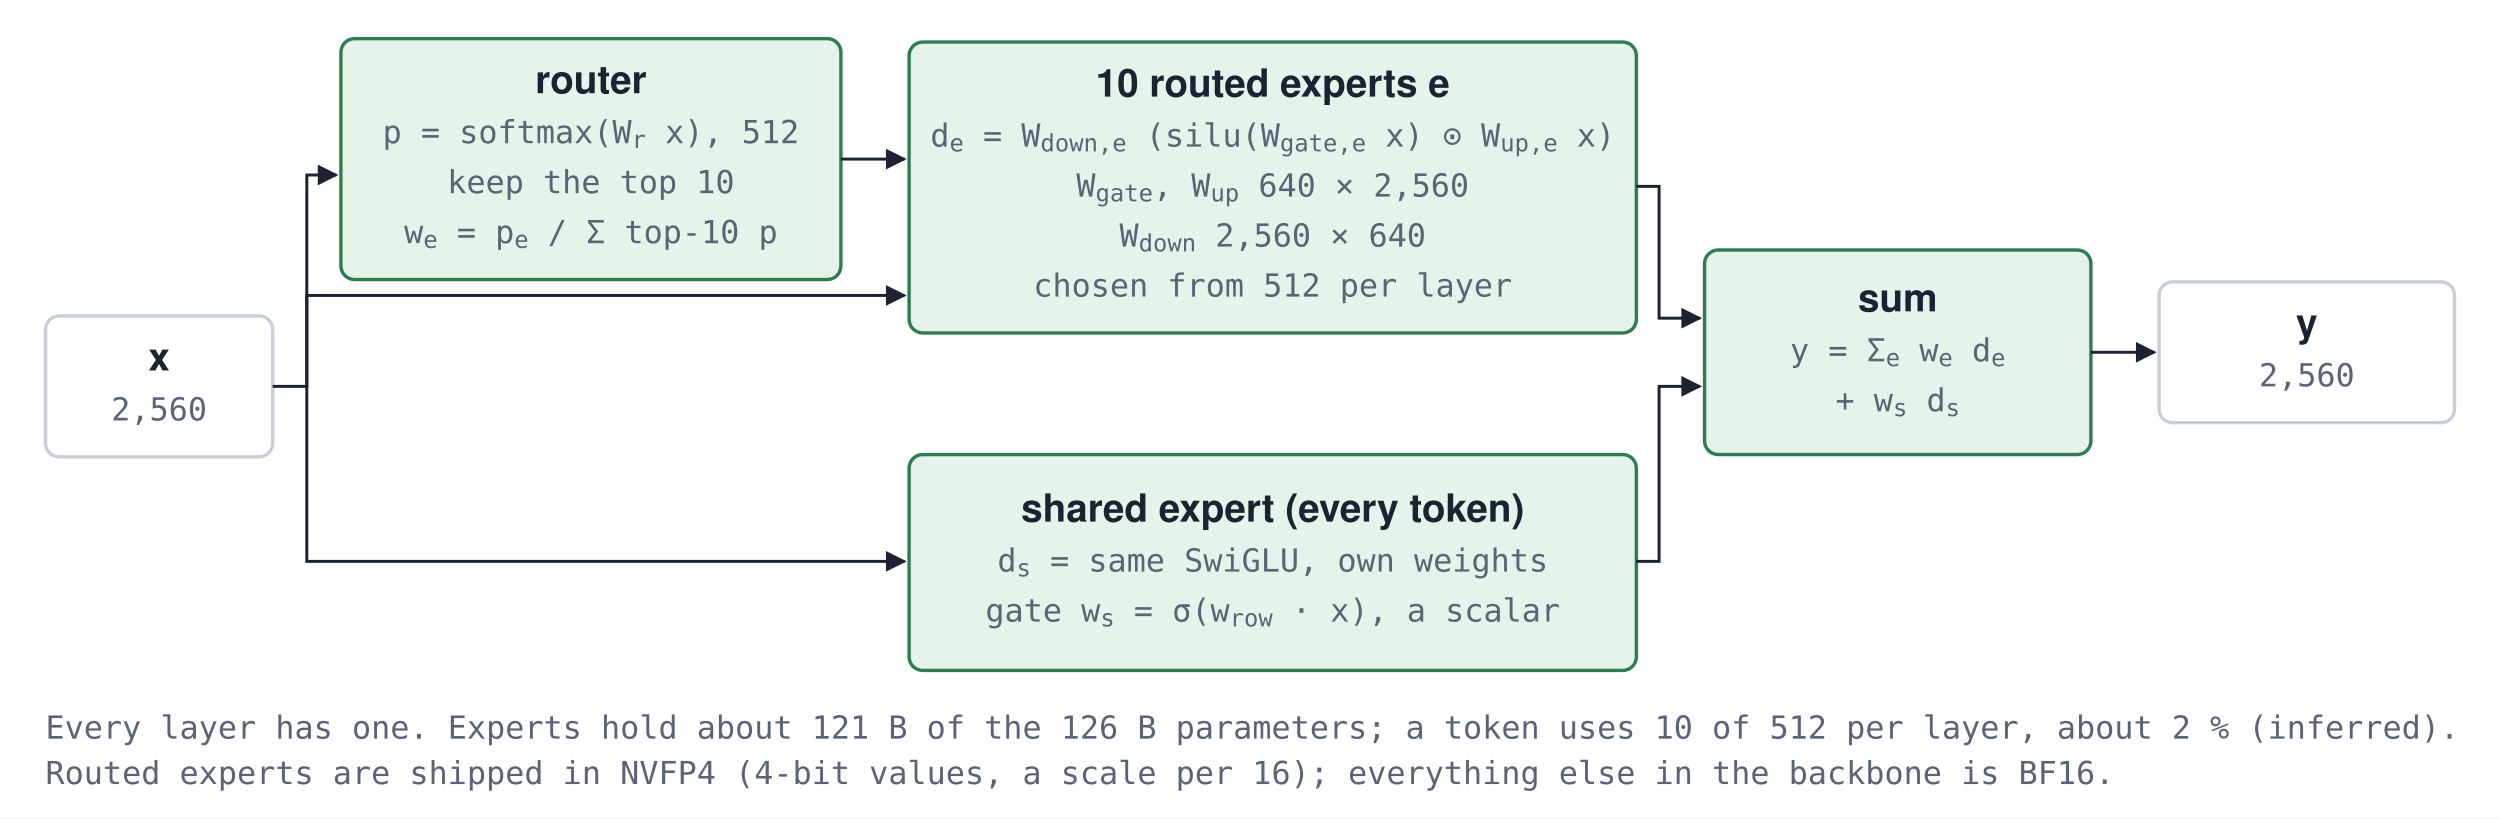
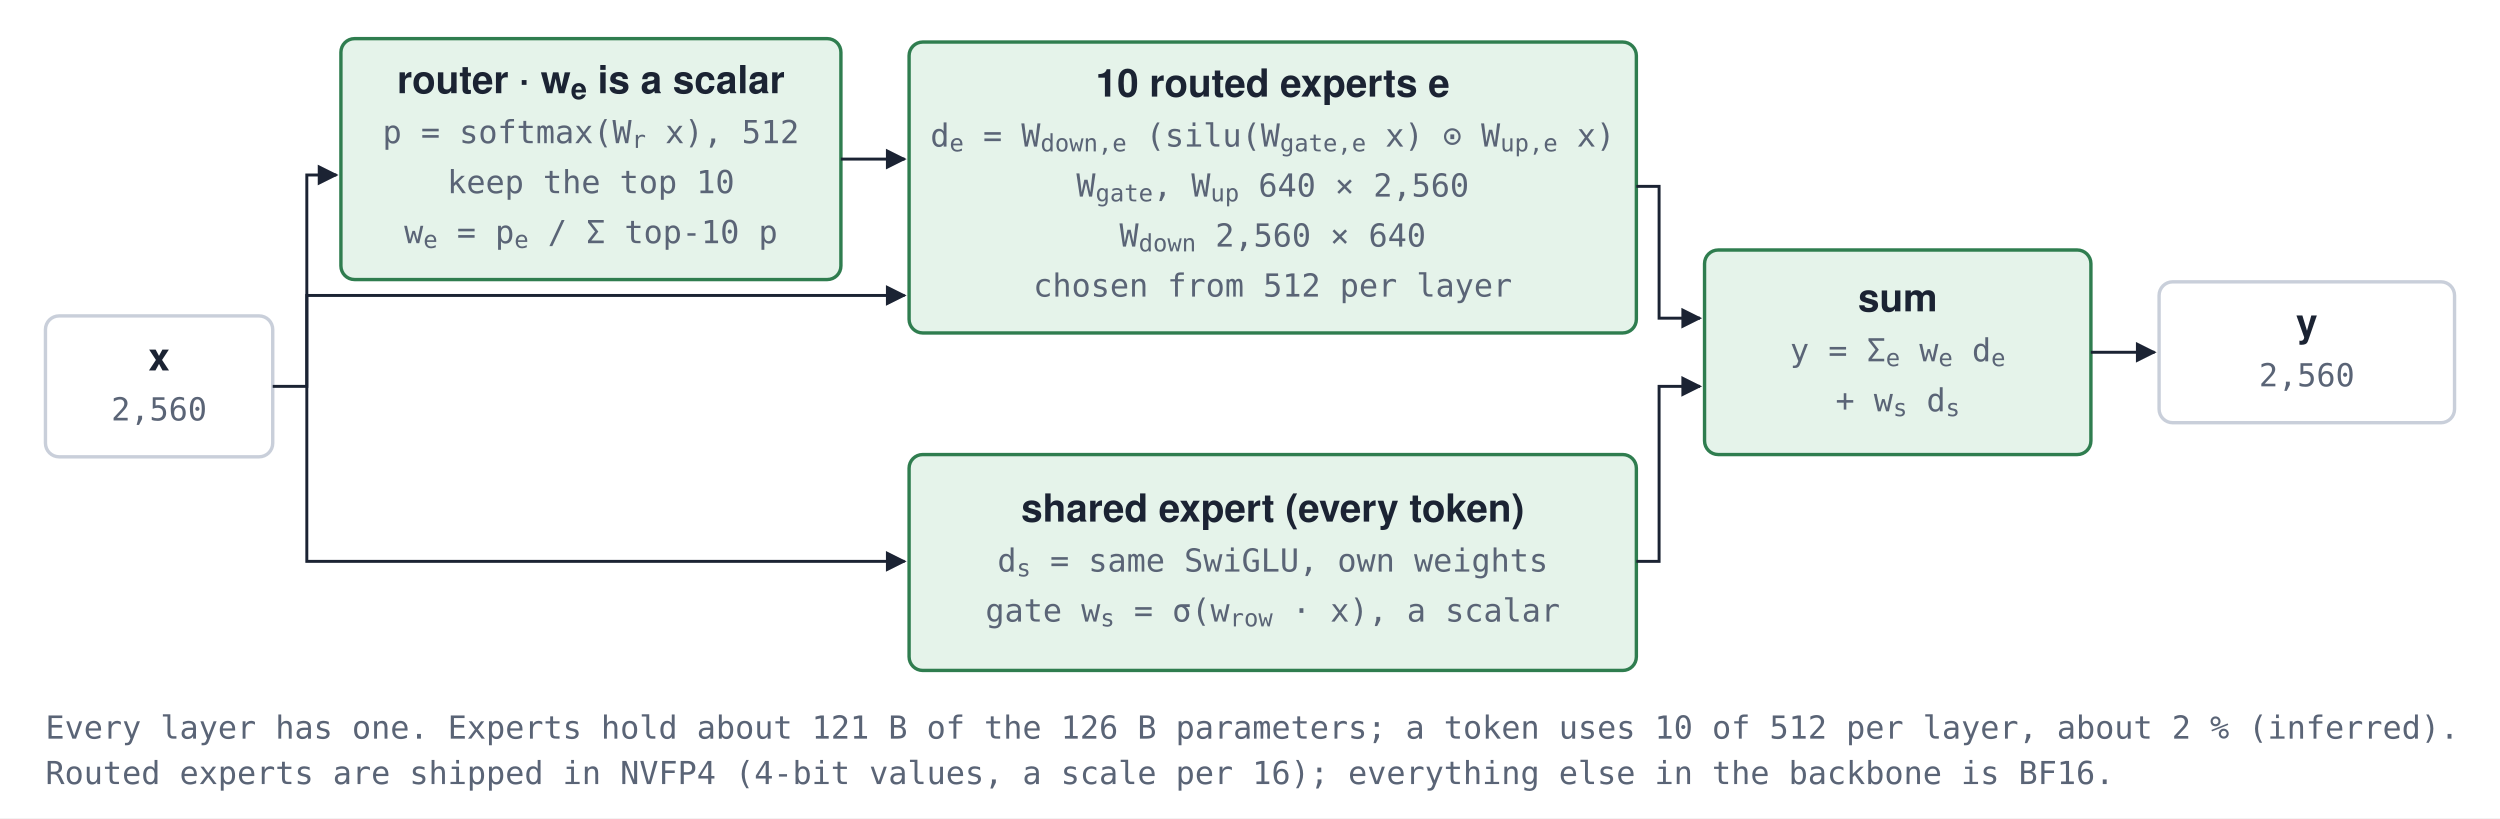
<svg xmlns="http://www.w3.org/2000/svg" viewBox="0 0 1100 360" role="img" aria-label="Mixture of experts: a softmax router over 512 experts keeps the top 10 and renormalizes their weights; each expert is a SwiGLU with intermediate 640; a shared expert runs for every token with its own sigmoid gate; outputs are summed">
  <rect width="100%" height="100%" fill="#ffffff" />
  <style>rect.ok{fill:#e5f3ea;stroke:#2f7d4f;stroke-width:1.5}rect.ref{fill:#fbf0dc;stroke:#a86a12;stroke-width:1.5;stroke-dasharray:5 3}rect.mix{fill:#e5f3ea;stroke:#a86a12;stroke-width:1.5;stroke-dasharray:5 3}rect.wt{fill:#eceefa;stroke:#5b5f9e;stroke-width:1.5}rect.dat{fill:#fff;stroke:#c9cfda;stroke-width:1.5}rect.host2{fill:#eef0f3;stroke:#6b7280;stroke-width:1.5}rect.st{fill:#fbf0dc;stroke:#a86a12;stroke-width:1.5}rect.spec{fill:none;stroke:#5a6476;stroke-width:1.5;stroke-dasharray:3 3}rect.bar{fill:#2c56c9}rect.bar2{fill:#b0245e}text.tm{font:600 14px Menlo,monospace;fill:#b0245e}rect.grp{fill:none;stroke:#5a6476;stroke-width:1;stroke-dasharray:2 4}text{fill:#1b2333}text.t{font:600 17px Helvetica,Arial,sans-serif}text.m{font:14px Menlo,monospace;fill:#5a6476}text.al{font:14px Menlo,monospace;fill:#2c56c9}text.gt{font:600 17px Helvetica,Arial,sans-serif;fill:#5a6476}polyline.ar{fill:none;stroke:#1b2333;stroke-width:1.3}polyline.dash{stroke-dasharray:6 4;stroke:#2c56c9}.ahp{fill:#1b2333}</style>
  <defs>
    <marker id="ah5" viewBox="0 0 10 10" refX="9" refY="5" markerWidth="7" markerHeight="7" orient="auto-start-reverse">
      <path d="M0,0 L10,5 L0,10 z" class="ahp" />
    </marker>
  </defs>
  <rect class="dat" x="20" y="139" width="100" height="62" rx="6" />
  <text class="t" x="70.0" y="163" text-anchor="middle">x</text>
  <text class="m" x="70.0" y="185" text-anchor="middle">2,560</text>
  <rect class="ok" x="150" y="17" width="220" height="106" rx="6" />
-   <text class="t" x="260.0" y="41" text-anchor="middle">router</text>
+   <text class="t" x="260.0" y="41" text-anchor="middle">router · w<tspan baseline-shift="sub" font-size="75%">e</tspan> is a scalar</text>
  <text class="m" x="260.0" y="63" text-anchor="middle">p = softmax(W<tspan baseline-shift="sub" font-size="75%">r</tspan> x), 512</text>
  <text class="m" x="260.0" y="85" text-anchor="middle">keep the top 10</text>
  <text class="m" x="260.0" y="107" text-anchor="middle">w<tspan baseline-shift="sub" font-size="75%">e</tspan> = p<tspan baseline-shift="sub" font-size="75%">e</tspan> / Σ top-10 p</text>
  <polyline class="ar" points="120,170 135,170 135,77 148,77" marker-end="url(#ah5)" />
  <rect class="ok" x="400" y="18.5" width="320" height="128" rx="6" />
  <text class="t" x="560.0" y="42.5" text-anchor="middle">10 routed experts e</text>
  <text textLength="308" lengthAdjust="spacingAndGlyphs" class="m" x="560.0" y="64.5" text-anchor="middle">d<tspan baseline-shift="sub" font-size="75%">e</tspan> = W<tspan baseline-shift="sub" font-size="75%">down,e</tspan> (silu(W<tspan baseline-shift="sub" font-size="75%">gate,e</tspan> x) ⊙ W<tspan baseline-shift="sub" font-size="75%">up,e</tspan> x)</text>
  <text class="m" x="560.0" y="86.5" text-anchor="middle">W<tspan baseline-shift="sub" font-size="75%">gate</tspan>, W<tspan baseline-shift="sub" font-size="75%">up</tspan> 640 × 2,560</text>
  <text class="m" x="560.0" y="108.5" text-anchor="middle">W<tspan baseline-shift="sub" font-size="75%">down</tspan> 2,560 × 640</text>
  <text class="m" x="560.0" y="130.5" text-anchor="middle">chosen from 512 per layer</text>
  <polyline class="ar" points="370,70 398,70" marker-end="url(#ah5)" />
  <rect class="ok" x="400" y="200" width="320" height="95" rx="6" />
  <text class="t" x="560.0" y="229.5" text-anchor="middle">shared expert (every token)</text>
  <text class="m" x="560.0" y="251.5" text-anchor="middle">d<tspan baseline-shift="sub" font-size="75%">s</tspan> = same SwiGLU, own weights</text>
  <text class="m" x="560.0" y="273.5" text-anchor="middle">gate w<tspan baseline-shift="sub" font-size="75%">s</tspan> = σ(w<tspan baseline-shift="sub" font-size="75%">row</tspan> · x), a scalar</text>
  <polyline class="ar" points="135,170 135,247 398,247" marker-end="url(#ah5)" />
  <polyline class="ar" points="135,170 135,130 398,130" marker-end="url(#ah5)" />
  <rect class="ok" x="750" y="110" width="170" height="90" rx="6" />
  <text class="t" x="835.0" y="137" text-anchor="middle">sum</text>
  <text class="m" x="835.0" y="159" text-anchor="middle">y = Σ<tspan baseline-shift="sub" font-size="75%">e</tspan> w<tspan baseline-shift="sub" font-size="75%">e</tspan> d<tspan baseline-shift="sub" font-size="75%">e</tspan>
  </text>
  <text class="m" x="835.0" y="181" text-anchor="middle">+ w<tspan baseline-shift="sub" font-size="75%">s</tspan> d<tspan baseline-shift="sub" font-size="75%">s</tspan>
  </text>
  <polyline class="ar" points="720,82 730,82 730,140 748,140" marker-end="url(#ah5)" />
  <polyline class="ar" points="720,247 730,247 730,170 748,170" marker-end="url(#ah5)" />
  <rect class="dat" x="950" y="124" width="130" height="62" rx="6" />
  <text class="t" x="1015.0" y="148" text-anchor="middle">y</text>
  <text class="m" x="1015.0" y="170" text-anchor="middle">2,560</text>
  <polyline class="ar" points="920,155 948,155" marker-end="url(#ah5)" />
  <text class="m" x="20" y="325" text-anchor="start">Every layer has one. Experts hold about 121 B of the 126 B parameters; a token uses 10 of 512 per layer, about 2 % (inferred).</text>
  <text class="m" x="20" y="345" text-anchor="start">Routed experts are shipped in NVFP4 (4-bit values, a scale per 16); everything else in the backbone is BF16.</text>
</svg>
